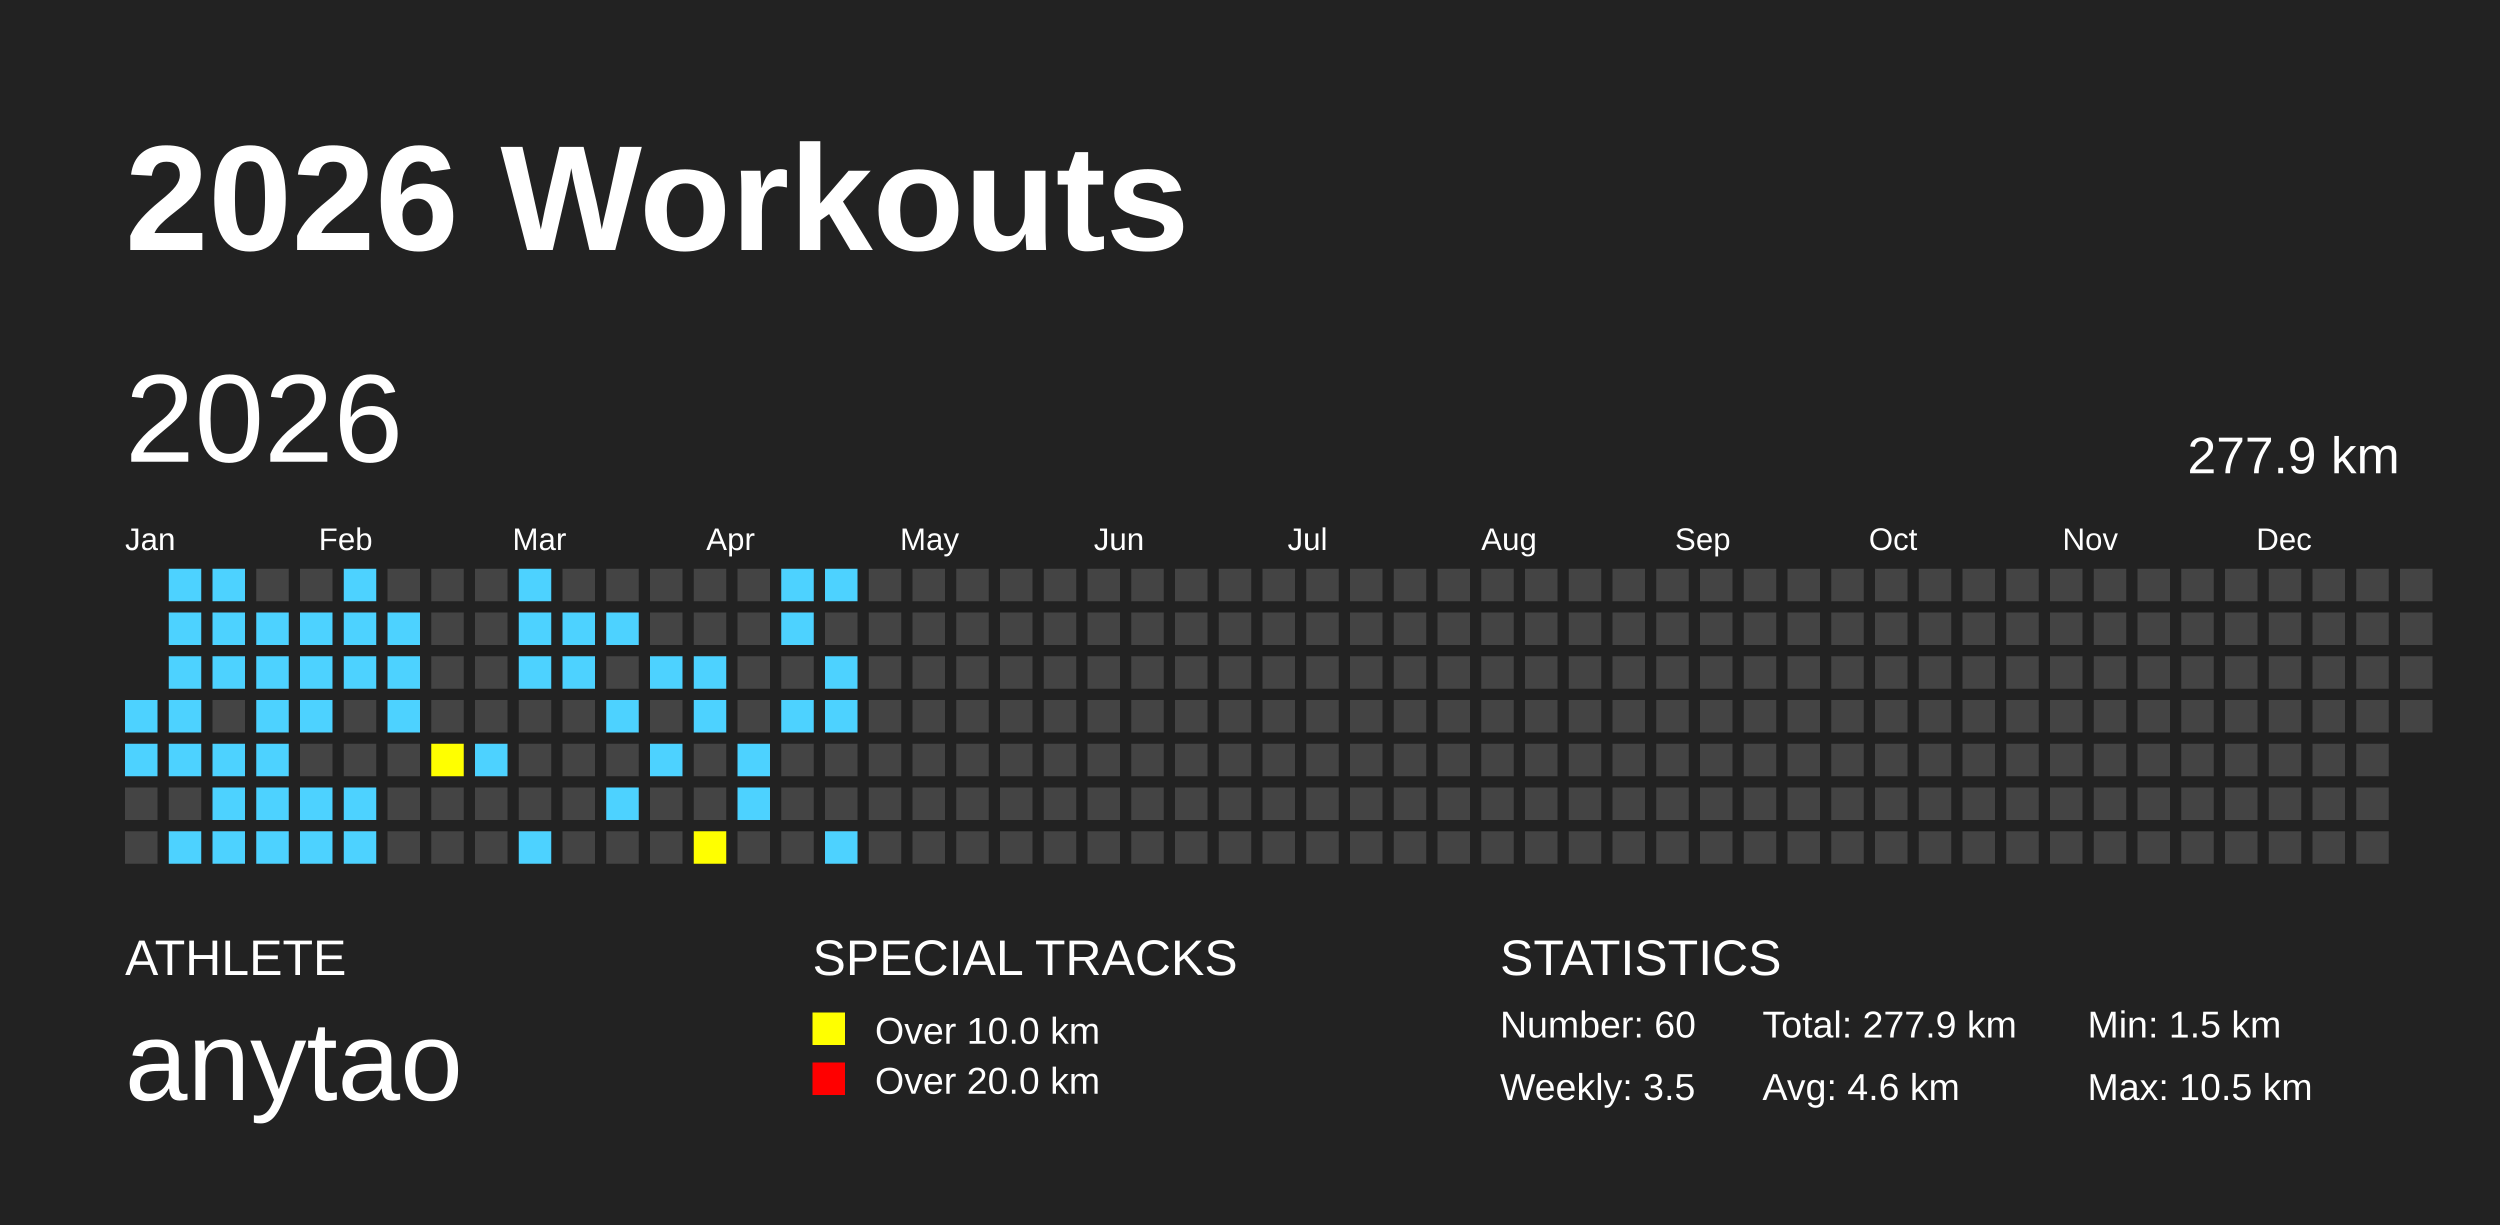
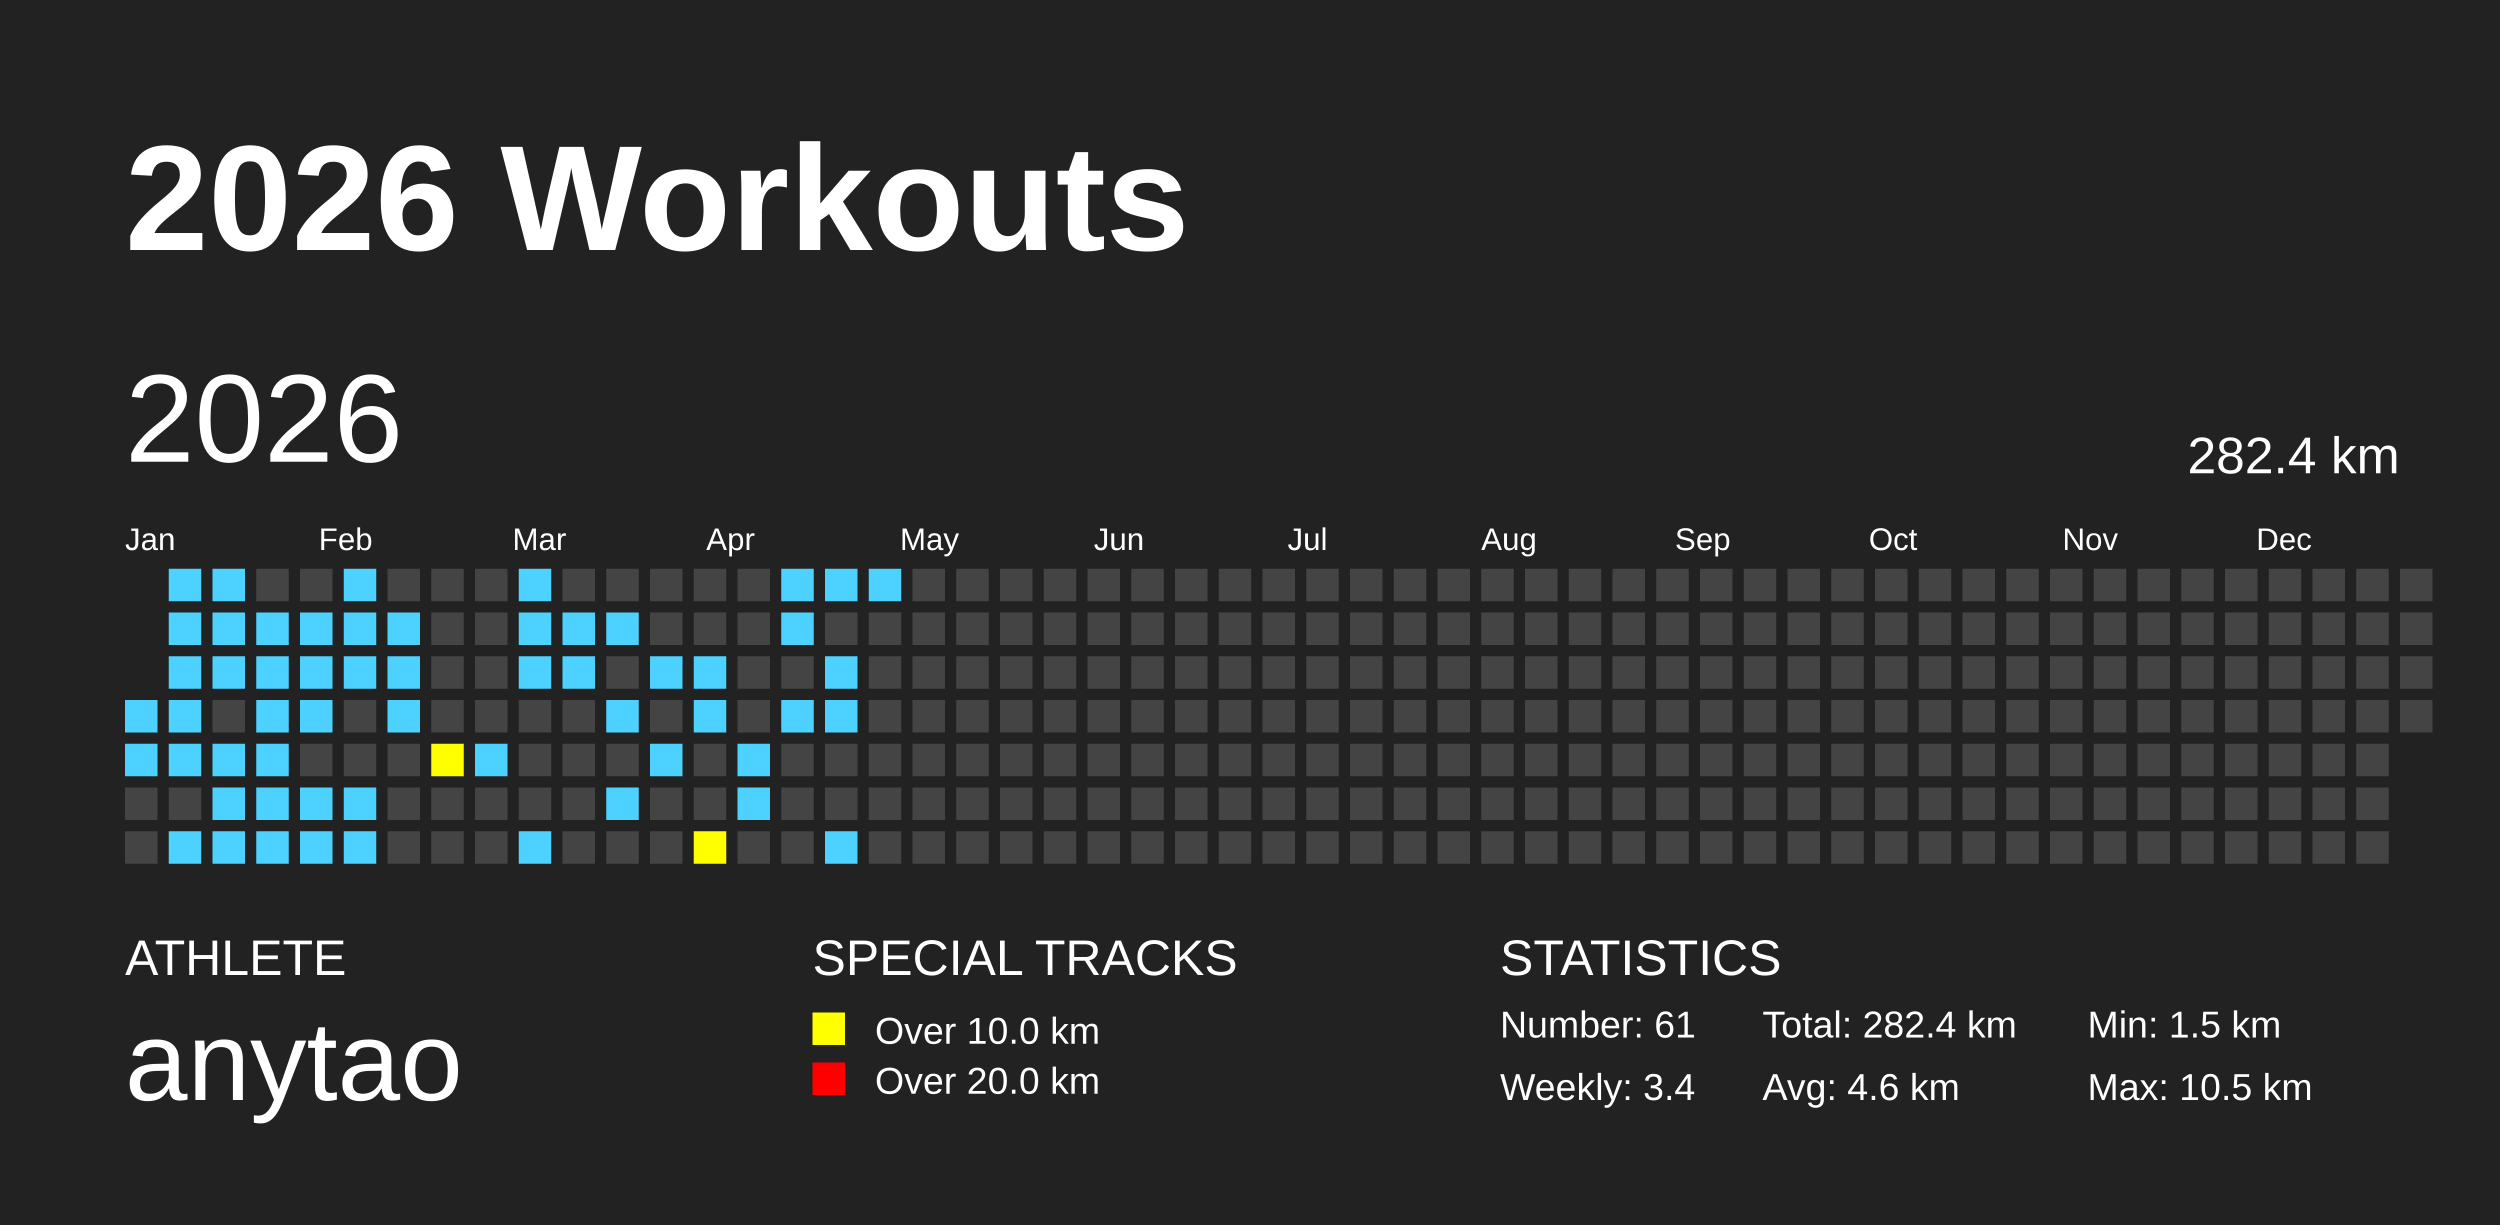
<svg xmlns="http://www.w3.org/2000/svg" baseProfile="full" height="98mm" version="1.1" viewBox="0,0,200,98" width="200mm">
  <defs />
  <rect fill="#222222" height="98" width="200" x="0" y="0" />
  <text fill="#FFFFFF" style="font-size:12px; font-family:Arial; font-weight:bold;" x="10" y="20">2026 Workouts</text>
  <text fill="#FFFFFF" style="font-size:4px; font-family:Arial" x="10" y="78">ATHLETE</text>
  <text fill="#FFFFFF" style="font-size:9px; font-family:Arial" x="10" y="88">anytao</text>
  <text fill="#FFFFFF" style="font-size:4px; font-family:Arial" x="65" y="78">SPECIAL TRACKS</text>
  <rect fill="yellow" height="2.6" width="2.6" x="65" y="81" />
  <text fill="#FFFFFF" style="font-size:3px; font-family:Arial" x="70" y="83.5">Over 10.0 km</text>
  <rect fill="red" height="2.6" width="2.6" x="65" y="85" />
  <text fill="#FFFFFF" style="font-size:3px; font-family:Arial" x="70" y="87.5">Over 20.0 km</text>
  <text fill="#FFFFFF" style="font-size:4px; font-family:Arial" x="120" y="78">STATISTICS</text>
-   <text fill="#FFFFFF" style="font-size:3px; font-family:Arial" x="120" y="83">Number: 60</text>
-   <text fill="#FFFFFF" style="font-size:3px; font-family:Arial" x="120" y="88">Weekly: 3.5</text>
-   <text fill="#FFFFFF" style="font-size:3px; font-family:Arial" x="141" y="83">Total: 277.9 km</text>
+   <text fill="#FFFFFF" style="font-size:3px; font-family:Arial" x="120" y="83">Number: 61</text>
+   <text fill="#FFFFFF" style="font-size:3px; font-family:Arial" x="120" y="88">Weekly: 3.4</text>
+   <text fill="#FFFFFF" style="font-size:3px; font-family:Arial" x="141" y="83">Total: 282.4 km</text>
  <text fill="#FFFFFF" style="font-size:3px; font-family:Arial" x="141" y="88">Avg: 4.6 km</text>
  <text fill="#FFFFFF" style="font-size:3px; font-family:Arial" x="167" y="83">Min: 1.5 km</text>
  <text fill="#FFFFFF" style="font-size:3px; font-family:Arial" x="167" y="88">Max: 10.5 km</text>
  <text dominant-baseline="hanging" fill="#FFFFFF" style="font-size:10.0px; font-family:Arial;" x="10" y="30">2026</text>
-   <text dominant-baseline="hanging" fill="#FFFFFF" style="font-size:4.125px; font-family:Arial;" x="175" y="35">277.9 km</text>
+   <text dominant-baseline="hanging" fill="#FFFFFF" style="font-size:4.125px; font-family:Arial;" x="175" y="35">282.4 km</text>
  <text fill="#FFFFFF" style="font-size:2.5px; font-family:Arial" x="10.0" y="44">Jan</text>
  <text fill="#FFFFFF" style="font-size:2.5px; font-family:Arial" x="25.5" y="44">Feb</text>
  <text fill="#FFFFFF" style="font-size:2.5px; font-family:Arial" x="41.0" y="44">Mar</text>
  <text fill="#FFFFFF" style="font-size:2.5px; font-family:Arial" x="56.5" y="44">Apr</text>
  <text fill="#FFFFFF" style="font-size:2.5px; font-family:Arial" x="72.0" y="44">May</text>
  <text fill="#FFFFFF" style="font-size:2.5px; font-family:Arial" x="87.5" y="44">Jun</text>
  <text fill="#FFFFFF" style="font-size:2.5px; font-family:Arial" x="103.0" y="44">Jul</text>
  <text fill="#FFFFFF" style="font-size:2.5px; font-family:Arial" x="118.5" y="44">Aug</text>
  <text fill="#FFFFFF" style="font-size:2.5px; font-family:Arial" x="134.0" y="44">Sep</text>
  <text fill="#FFFFFF" style="font-size:2.5px; font-family:Arial" x="149.5" y="44">Oct</text>
  <text fill="#FFFFFF" style="font-size:2.5px; font-family:Arial" x="165.0" y="44">Nov</text>
  <text fill="#FFFFFF" style="font-size:2.5px; font-family:Arial" x="180.5" y="44">Dec</text>
  <rect fill="#4DD2FF" height="2.6" width="2.6" x="10.0" y="56.0" />
  <rect fill="#4DD2FF" height="2.6" width="2.6" x="10.0" y="59.5" />
  <rect fill="#444444" height="2.6" width="2.6" x="10.0" y="63.0" />
  <rect fill="#444444" height="2.6" width="2.6" x="10.0" y="66.5" />
  <rect fill="#4DD2FF" height="2.6" width="2.6" x="13.5" y="45.5" />
  <rect fill="#4DD2FF" height="2.6" width="2.6" x="13.5" y="49.0" />
  <rect fill="#4DD2FF" height="2.6" width="2.6" x="13.5" y="52.5" />
  <rect fill="#4DD2FF" height="2.6" width="2.6" x="13.5" y="56.0" />
  <rect fill="#4DD2FF" height="2.6" width="2.6" x="13.5" y="59.5" />
  <rect fill="#444444" height="2.6" width="2.6" x="13.5" y="63.0" />
  <rect fill="#4DD2FF" height="2.6" width="2.6" x="13.5" y="66.5" />
  <rect fill="#4DD2FF" height="2.6" width="2.6" x="17.0" y="45.5" />
  <rect fill="#4DD2FF" height="2.6" width="2.6" x="17.0" y="49.0" />
  <rect fill="#4DD2FF" height="2.6" width="2.6" x="17.0" y="52.5" />
  <rect fill="#444444" height="2.6" width="2.6" x="17.0" y="56.0" />
  <rect fill="#4DD2FF" height="2.6" width="2.6" x="17.0" y="59.5" />
  <rect fill="#4DD2FF" height="2.6" width="2.6" x="17.0" y="63.0" />
  <rect fill="#4DD2FF" height="2.6" width="2.6" x="17.0" y="66.5" />
  <rect fill="#444444" height="2.6" width="2.6" x="20.5" y="45.5" />
  <rect fill="#4DD2FF" height="2.6" width="2.6" x="20.5" y="49.0" />
  <rect fill="#4DD2FF" height="2.6" width="2.6" x="20.5" y="52.5" />
  <rect fill="#4DD2FF" height="2.6" width="2.6" x="20.5" y="56.0" />
  <rect fill="#4DD2FF" height="2.6" width="2.6" x="20.5" y="59.5" />
  <rect fill="#4DD2FF" height="2.6" width="2.6" x="20.5" y="63.0" />
  <rect fill="#4DD2FF" height="2.6" width="2.6" x="20.5" y="66.5" />
  <rect fill="#444444" height="2.6" width="2.6" x="24.0" y="45.5" />
  <rect fill="#4DD2FF" height="2.6" width="2.6" x="24.0" y="49.0" />
  <rect fill="#4DD2FF" height="2.6" width="2.6" x="24.0" y="52.5" />
  <rect fill="#4DD2FF" height="2.6" width="2.6" x="24.0" y="56.0" />
  <rect fill="#444444" height="2.6" width="2.6" x="24.0" y="59.5" />
  <rect fill="#4DD2FF" height="2.6" width="2.6" x="24.0" y="63.0" />
  <rect fill="#4DD2FF" height="2.6" width="2.6" x="24.0" y="66.5" />
  <rect fill="#4DD2FF" height="2.6" width="2.6" x="27.5" y="45.5" />
  <rect fill="#4DD2FF" height="2.6" width="2.6" x="27.5" y="49.0" />
  <rect fill="#4DD2FF" height="2.6" width="2.6" x="27.5" y="52.5" />
  <rect fill="#444444" height="2.6" width="2.6" x="27.5" y="56.0" />
  <rect fill="#444444" height="2.6" width="2.6" x="27.5" y="59.5" />
  <rect fill="#4DD2FF" height="2.6" width="2.6" x="27.5" y="63.0" />
  <rect fill="#4DD2FF" height="2.6" width="2.6" x="27.5" y="66.5" />
  <rect fill="#444444" height="2.6" width="2.6" x="31.0" y="45.5" />
  <rect fill="#4DD2FF" height="2.6" width="2.6" x="31.0" y="49.0" />
  <rect fill="#4DD2FF" height="2.6" width="2.6" x="31.0" y="52.5" />
  <rect fill="#4DD2FF" height="2.6" width="2.6" x="31.0" y="56.0" />
  <rect fill="#444444" height="2.6" width="2.6" x="31.0" y="59.5" />
  <rect fill="#444444" height="2.6" width="2.6" x="31.0" y="63.0" />
  <rect fill="#444444" height="2.6" width="2.6" x="31.0" y="66.5" />
  <rect fill="#444444" height="2.6" width="2.6" x="34.5" y="45.5" />
  <rect fill="#444444" height="2.6" width="2.6" x="34.5" y="49.0" />
  <rect fill="#444444" height="2.6" width="2.6" x="34.5" y="52.5" />
  <rect fill="#444444" height="2.6" width="2.6" x="34.5" y="56.0" />
  <rect fill="yellow" height="2.6" width="2.6" x="34.5" y="59.5" />
  <rect fill="#444444" height="2.6" width="2.6" x="34.5" y="63.0" />
  <rect fill="#444444" height="2.6" width="2.6" x="34.5" y="66.5" />
  <rect fill="#444444" height="2.6" width="2.6" x="38.0" y="45.5" />
  <rect fill="#444444" height="2.6" width="2.6" x="38.0" y="49.0" />
  <rect fill="#444444" height="2.6" width="2.6" x="38.0" y="52.5" />
  <rect fill="#444444" height="2.6" width="2.6" x="38.0" y="56.0" />
  <rect fill="#4DD2FF" height="2.6" width="2.6" x="38.0" y="59.5" />
  <rect fill="#444444" height="2.6" width="2.6" x="38.0" y="63.0" />
  <rect fill="#444444" height="2.6" width="2.6" x="38.0" y="66.5" />
  <rect fill="#4DD2FF" height="2.6" width="2.6" x="41.5" y="45.5" />
  <rect fill="#4DD2FF" height="2.6" width="2.6" x="41.5" y="49.0" />
  <rect fill="#4DD2FF" height="2.6" width="2.6" x="41.5" y="52.5" />
  <rect fill="#444444" height="2.6" width="2.6" x="41.5" y="56.0" />
  <rect fill="#444444" height="2.6" width="2.6" x="41.5" y="59.5" />
  <rect fill="#444444" height="2.6" width="2.6" x="41.5" y="63.0" />
  <rect fill="#4DD2FF" height="2.6" width="2.6" x="41.5" y="66.5" />
  <rect fill="#444444" height="2.6" width="2.6" x="45.0" y="45.5" />
  <rect fill="#4DD2FF" height="2.6" width="2.6" x="45.0" y="49.0" />
  <rect fill="#4DD2FF" height="2.6" width="2.6" x="45.0" y="52.5" />
  <rect fill="#444444" height="2.6" width="2.6" x="45.0" y="56.0" />
  <rect fill="#444444" height="2.6" width="2.6" x="45.0" y="59.5" />
  <rect fill="#444444" height="2.6" width="2.6" x="45.0" y="63.0" />
  <rect fill="#444444" height="2.6" width="2.6" x="45.0" y="66.5" />
  <rect fill="#444444" height="2.6" width="2.6" x="48.5" y="45.5" />
  <rect fill="#4DD2FF" height="2.6" width="2.6" x="48.5" y="49.0" />
  <rect fill="#444444" height="2.6" width="2.6" x="48.5" y="52.5" />
  <rect fill="#4DD2FF" height="2.6" width="2.6" x="48.5" y="56.0" />
  <rect fill="#444444" height="2.6" width="2.6" x="48.5" y="59.5" />
  <rect fill="#4DD2FF" height="2.6" width="2.6" x="48.5" y="63.0" />
  <rect fill="#444444" height="2.6" width="2.6" x="48.5" y="66.5" />
  <rect fill="#444444" height="2.6" width="2.6" x="52.0" y="45.5" />
  <rect fill="#444444" height="2.6" width="2.6" x="52.0" y="49.0" />
  <rect fill="#4DD2FF" height="2.6" width="2.6" x="52.0" y="52.5" />
  <rect fill="#444444" height="2.6" width="2.6" x="52.0" y="56.0" />
  <rect fill="#4DD2FF" height="2.6" width="2.6" x="52.0" y="59.5" />
  <rect fill="#444444" height="2.6" width="2.6" x="52.0" y="63.0" />
  <rect fill="#444444" height="2.6" width="2.6" x="52.0" y="66.5" />
  <rect fill="#444444" height="2.6" width="2.6" x="55.5" y="45.5" />
  <rect fill="#444444" height="2.6" width="2.6" x="55.5" y="49.0" />
  <rect fill="#4DD2FF" height="2.6" width="2.6" x="55.5" y="52.5" />
  <rect fill="#4DD2FF" height="2.6" width="2.6" x="55.5" y="56.0" />
  <rect fill="#444444" height="2.6" width="2.6" x="55.5" y="59.5" />
  <rect fill="#444444" height="2.6" width="2.6" x="55.5" y="63.0" />
  <rect fill="yellow" height="2.6" width="2.6" x="55.5" y="66.5" />
  <rect fill="#444444" height="2.6" width="2.6" x="59.0" y="45.5" />
  <rect fill="#444444" height="2.6" width="2.6" x="59.0" y="49.0" />
  <rect fill="#444444" height="2.6" width="2.6" x="59.0" y="52.5" />
  <rect fill="#444444" height="2.6" width="2.6" x="59.0" y="56.0" />
  <rect fill="#4DD2FF" height="2.6" width="2.6" x="59.0" y="59.5" />
  <rect fill="#4DD2FF" height="2.6" width="2.6" x="59.0" y="63.0" />
  <rect fill="#444444" height="2.6" width="2.6" x="59.0" y="66.5" />
  <rect fill="#4DD2FF" height="2.6" width="2.6" x="62.5" y="45.5" />
  <rect fill="#4DD2FF" height="2.6" width="2.6" x="62.5" y="49.0" />
  <rect fill="#444444" height="2.6" width="2.6" x="62.5" y="52.5" />
  <rect fill="#4DD2FF" height="2.6" width="2.6" x="62.5" y="56.0" />
  <rect fill="#444444" height="2.6" width="2.6" x="62.5" y="59.5" />
  <rect fill="#444444" height="2.6" width="2.6" x="62.5" y="63.0" />
  <rect fill="#444444" height="2.6" width="2.6" x="62.5" y="66.5" />
  <rect fill="#4DD2FF" height="2.6" width="2.6" x="66.0" y="45.5" />
  <rect fill="#444444" height="2.6" width="2.6" x="66.0" y="49.0" />
  <rect fill="#4DD2FF" height="2.6" width="2.6" x="66.0" y="52.5" />
  <rect fill="#4DD2FF" height="2.6" width="2.6" x="66.0" y="56.0" />
  <rect fill="#444444" height="2.6" width="2.6" x="66.0" y="59.5" />
  <rect fill="#444444" height="2.6" width="2.6" x="66.0" y="63.0" />
  <rect fill="#4DD2FF" height="2.6" width="2.6" x="66.0" y="66.5" />
-   <rect fill="#444444" height="2.6" width="2.6" x="69.5" y="45.5" />
+   <rect fill="#4DD2FF" height="2.6" width="2.6" x="69.5" y="45.5" />
  <rect fill="#444444" height="2.6" width="2.6" x="69.5" y="49.0" />
  <rect fill="#444444" height="2.6" width="2.6" x="69.5" y="52.5" />
  <rect fill="#444444" height="2.6" width="2.6" x="69.5" y="56.0" />
  <rect fill="#444444" height="2.6" width="2.6" x="69.5" y="59.5" />
  <rect fill="#444444" height="2.6" width="2.6" x="69.5" y="63.0" />
  <rect fill="#444444" height="2.6" width="2.6" x="69.5" y="66.5" />
  <rect fill="#444444" height="2.6" width="2.6" x="73.0" y="45.5" />
  <rect fill="#444444" height="2.6" width="2.6" x="73.0" y="49.0" />
  <rect fill="#444444" height="2.6" width="2.6" x="73.0" y="52.5" />
  <rect fill="#444444" height="2.6" width="2.6" x="73.0" y="56.0" />
  <rect fill="#444444" height="2.6" width="2.6" x="73.0" y="59.5" />
  <rect fill="#444444" height="2.6" width="2.6" x="73.0" y="63.0" />
  <rect fill="#444444" height="2.6" width="2.6" x="73.0" y="66.5" />
  <rect fill="#444444" height="2.6" width="2.6" x="76.5" y="45.5" />
  <rect fill="#444444" height="2.6" width="2.6" x="76.5" y="49.0" />
  <rect fill="#444444" height="2.6" width="2.6" x="76.5" y="52.5" />
  <rect fill="#444444" height="2.6" width="2.6" x="76.5" y="56.0" />
  <rect fill="#444444" height="2.6" width="2.6" x="76.5" y="59.5" />
  <rect fill="#444444" height="2.6" width="2.6" x="76.5" y="63.0" />
  <rect fill="#444444" height="2.6" width="2.6" x="76.5" y="66.5" />
  <rect fill="#444444" height="2.6" width="2.6" x="80.0" y="45.5" />
  <rect fill="#444444" height="2.6" width="2.6" x="80.0" y="49.0" />
  <rect fill="#444444" height="2.6" width="2.6" x="80.0" y="52.5" />
  <rect fill="#444444" height="2.6" width="2.6" x="80.0" y="56.0" />
  <rect fill="#444444" height="2.6" width="2.6" x="80.0" y="59.5" />
  <rect fill="#444444" height="2.6" width="2.6" x="80.0" y="63.0" />
  <rect fill="#444444" height="2.6" width="2.6" x="80.0" y="66.5" />
  <rect fill="#444444" height="2.6" width="2.6" x="83.5" y="45.5" />
  <rect fill="#444444" height="2.6" width="2.6" x="83.5" y="49.0" />
  <rect fill="#444444" height="2.6" width="2.6" x="83.5" y="52.5" />
  <rect fill="#444444" height="2.6" width="2.6" x="83.5" y="56.0" />
  <rect fill="#444444" height="2.6" width="2.6" x="83.5" y="59.5" />
  <rect fill="#444444" height="2.6" width="2.6" x="83.5" y="63.0" />
  <rect fill="#444444" height="2.6" width="2.6" x="83.5" y="66.5" />
  <rect fill="#444444" height="2.6" width="2.6" x="87.0" y="45.5" />
  <rect fill="#444444" height="2.6" width="2.6" x="87.0" y="49.0" />
  <rect fill="#444444" height="2.6" width="2.6" x="87.0" y="52.5" />
  <rect fill="#444444" height="2.6" width="2.6" x="87.0" y="56.0" />
  <rect fill="#444444" height="2.6" width="2.6" x="87.0" y="59.5" />
  <rect fill="#444444" height="2.6" width="2.6" x="87.0" y="63.0" />
  <rect fill="#444444" height="2.6" width="2.6" x="87.0" y="66.5" />
  <rect fill="#444444" height="2.6" width="2.6" x="90.5" y="45.5" />
  <rect fill="#444444" height="2.6" width="2.6" x="90.5" y="49.0" />
  <rect fill="#444444" height="2.6" width="2.6" x="90.5" y="52.5" />
  <rect fill="#444444" height="2.6" width="2.6" x="90.5" y="56.0" />
  <rect fill="#444444" height="2.6" width="2.6" x="90.5" y="59.5" />
  <rect fill="#444444" height="2.6" width="2.6" x="90.5" y="63.0" />
  <rect fill="#444444" height="2.6" width="2.6" x="90.5" y="66.5" />
  <rect fill="#444444" height="2.6" width="2.6" x="94.0" y="45.5" />
  <rect fill="#444444" height="2.6" width="2.6" x="94.0" y="49.0" />
  <rect fill="#444444" height="2.6" width="2.6" x="94.0" y="52.5" />
  <rect fill="#444444" height="2.6" width="2.6" x="94.0" y="56.0" />
  <rect fill="#444444" height="2.6" width="2.6" x="94.0" y="59.5" />
  <rect fill="#444444" height="2.6" width="2.6" x="94.0" y="63.0" />
  <rect fill="#444444" height="2.6" width="2.6" x="94.0" y="66.5" />
  <rect fill="#444444" height="2.6" width="2.6" x="97.5" y="45.5" />
  <rect fill="#444444" height="2.6" width="2.6" x="97.5" y="49.0" />
  <rect fill="#444444" height="2.6" width="2.6" x="97.5" y="52.5" />
  <rect fill="#444444" height="2.6" width="2.6" x="97.5" y="56.0" />
  <rect fill="#444444" height="2.6" width="2.6" x="97.5" y="59.5" />
  <rect fill="#444444" height="2.6" width="2.6" x="97.5" y="63.0" />
  <rect fill="#444444" height="2.6" width="2.6" x="97.5" y="66.5" />
  <rect fill="#444444" height="2.6" width="2.6" x="101.0" y="45.5" />
  <rect fill="#444444" height="2.6" width="2.6" x="101.0" y="49.0" />
  <rect fill="#444444" height="2.6" width="2.6" x="101.0" y="52.5" />
  <rect fill="#444444" height="2.6" width="2.6" x="101.0" y="56.0" />
  <rect fill="#444444" height="2.6" width="2.6" x="101.0" y="59.5" />
  <rect fill="#444444" height="2.6" width="2.6" x="101.0" y="63.0" />
  <rect fill="#444444" height="2.6" width="2.6" x="101.0" y="66.5" />
  <rect fill="#444444" height="2.6" width="2.6" x="104.5" y="45.5" />
  <rect fill="#444444" height="2.6" width="2.6" x="104.5" y="49.0" />
  <rect fill="#444444" height="2.6" width="2.6" x="104.5" y="52.5" />
  <rect fill="#444444" height="2.6" width="2.6" x="104.5" y="56.0" />
  <rect fill="#444444" height="2.6" width="2.6" x="104.5" y="59.5" />
  <rect fill="#444444" height="2.6" width="2.6" x="104.5" y="63.0" />
  <rect fill="#444444" height="2.6" width="2.6" x="104.5" y="66.5" />
  <rect fill="#444444" height="2.6" width="2.6" x="108.0" y="45.5" />
  <rect fill="#444444" height="2.6" width="2.6" x="108.0" y="49.0" />
  <rect fill="#444444" height="2.6" width="2.6" x="108.0" y="52.5" />
  <rect fill="#444444" height="2.6" width="2.6" x="108.0" y="56.0" />
  <rect fill="#444444" height="2.6" width="2.6" x="108.0" y="59.5" />
  <rect fill="#444444" height="2.6" width="2.6" x="108.0" y="63.0" />
  <rect fill="#444444" height="2.6" width="2.6" x="108.0" y="66.5" />
  <rect fill="#444444" height="2.6" width="2.6" x="111.5" y="45.5" />
  <rect fill="#444444" height="2.6" width="2.6" x="111.5" y="49.0" />
  <rect fill="#444444" height="2.6" width="2.6" x="111.5" y="52.5" />
  <rect fill="#444444" height="2.6" width="2.6" x="111.5" y="56.0" />
  <rect fill="#444444" height="2.6" width="2.6" x="111.5" y="59.5" />
  <rect fill="#444444" height="2.6" width="2.6" x="111.5" y="63.0" />
  <rect fill="#444444" height="2.6" width="2.6" x="111.5" y="66.5" />
  <rect fill="#444444" height="2.6" width="2.6" x="115.0" y="45.5" />
  <rect fill="#444444" height="2.6" width="2.6" x="115.0" y="49.0" />
  <rect fill="#444444" height="2.6" width="2.6" x="115.0" y="52.5" />
  <rect fill="#444444" height="2.6" width="2.6" x="115.0" y="56.0" />
  <rect fill="#444444" height="2.6" width="2.6" x="115.0" y="59.5" />
  <rect fill="#444444" height="2.6" width="2.6" x="115.0" y="63.0" />
  <rect fill="#444444" height="2.6" width="2.6" x="115.0" y="66.5" />
  <rect fill="#444444" height="2.6" width="2.6" x="118.5" y="45.5" />
  <rect fill="#444444" height="2.6" width="2.6" x="118.5" y="49.0" />
  <rect fill="#444444" height="2.6" width="2.6" x="118.5" y="52.5" />
  <rect fill="#444444" height="2.6" width="2.6" x="118.5" y="56.0" />
  <rect fill="#444444" height="2.6" width="2.6" x="118.5" y="59.5" />
  <rect fill="#444444" height="2.6" width="2.6" x="118.5" y="63.0" />
  <rect fill="#444444" height="2.6" width="2.6" x="118.5" y="66.5" />
  <rect fill="#444444" height="2.6" width="2.6" x="122.0" y="45.5" />
  <rect fill="#444444" height="2.6" width="2.6" x="122.0" y="49.0" />
  <rect fill="#444444" height="2.6" width="2.6" x="122.0" y="52.5" />
  <rect fill="#444444" height="2.6" width="2.6" x="122.0" y="56.0" />
  <rect fill="#444444" height="2.6" width="2.6" x="122.0" y="59.5" />
  <rect fill="#444444" height="2.6" width="2.6" x="122.0" y="63.0" />
  <rect fill="#444444" height="2.6" width="2.6" x="122.0" y="66.5" />
  <rect fill="#444444" height="2.6" width="2.6" x="125.5" y="45.5" />
  <rect fill="#444444" height="2.6" width="2.6" x="125.5" y="49.0" />
  <rect fill="#444444" height="2.6" width="2.6" x="125.5" y="52.5" />
  <rect fill="#444444" height="2.6" width="2.6" x="125.5" y="56.0" />
  <rect fill="#444444" height="2.6" width="2.6" x="125.5" y="59.5" />
  <rect fill="#444444" height="2.6" width="2.6" x="125.5" y="63.0" />
  <rect fill="#444444" height="2.6" width="2.6" x="125.5" y="66.5" />
  <rect fill="#444444" height="2.6" width="2.6" x="129.0" y="45.5" />
  <rect fill="#444444" height="2.6" width="2.6" x="129.0" y="49.0" />
  <rect fill="#444444" height="2.6" width="2.6" x="129.0" y="52.5" />
  <rect fill="#444444" height="2.6" width="2.6" x="129.0" y="56.0" />
  <rect fill="#444444" height="2.6" width="2.6" x="129.0" y="59.5" />
  <rect fill="#444444" height="2.6" width="2.6" x="129.0" y="63.0" />
  <rect fill="#444444" height="2.6" width="2.6" x="129.0" y="66.5" />
  <rect fill="#444444" height="2.6" width="2.6" x="132.5" y="45.5" />
  <rect fill="#444444" height="2.6" width="2.6" x="132.5" y="49.0" />
  <rect fill="#444444" height="2.6" width="2.6" x="132.5" y="52.5" />
  <rect fill="#444444" height="2.6" width="2.6" x="132.5" y="56.0" />
  <rect fill="#444444" height="2.6" width="2.6" x="132.5" y="59.5" />
  <rect fill="#444444" height="2.6" width="2.6" x="132.5" y="63.0" />
  <rect fill="#444444" height="2.6" width="2.6" x="132.5" y="66.5" />
  <rect fill="#444444" height="2.6" width="2.6" x="136.0" y="45.5" />
  <rect fill="#444444" height="2.6" width="2.6" x="136.0" y="49.0" />
  <rect fill="#444444" height="2.6" width="2.6" x="136.0" y="52.5" />
  <rect fill="#444444" height="2.6" width="2.6" x="136.0" y="56.0" />
  <rect fill="#444444" height="2.6" width="2.6" x="136.0" y="59.5" />
  <rect fill="#444444" height="2.6" width="2.6" x="136.0" y="63.0" />
  <rect fill="#444444" height="2.6" width="2.6" x="136.0" y="66.5" />
  <rect fill="#444444" height="2.6" width="2.6" x="139.5" y="45.5" />
  <rect fill="#444444" height="2.6" width="2.6" x="139.5" y="49.0" />
  <rect fill="#444444" height="2.6" width="2.6" x="139.5" y="52.5" />
  <rect fill="#444444" height="2.6" width="2.6" x="139.5" y="56.0" />
  <rect fill="#444444" height="2.6" width="2.6" x="139.5" y="59.5" />
  <rect fill="#444444" height="2.6" width="2.6" x="139.5" y="63.0" />
  <rect fill="#444444" height="2.6" width="2.6" x="139.5" y="66.5" />
  <rect fill="#444444" height="2.6" width="2.6" x="143.0" y="45.5" />
  <rect fill="#444444" height="2.6" width="2.6" x="143.0" y="49.0" />
  <rect fill="#444444" height="2.6" width="2.6" x="143.0" y="52.5" />
  <rect fill="#444444" height="2.6" width="2.6" x="143.0" y="56.0" />
  <rect fill="#444444" height="2.6" width="2.6" x="143.0" y="59.5" />
  <rect fill="#444444" height="2.6" width="2.6" x="143.0" y="63.0" />
  <rect fill="#444444" height="2.6" width="2.6" x="143.0" y="66.5" />
  <rect fill="#444444" height="2.6" width="2.6" x="146.5" y="45.5" />
  <rect fill="#444444" height="2.6" width="2.6" x="146.5" y="49.0" />
  <rect fill="#444444" height="2.6" width="2.6" x="146.5" y="52.5" />
  <rect fill="#444444" height="2.6" width="2.6" x="146.5" y="56.0" />
  <rect fill="#444444" height="2.6" width="2.6" x="146.5" y="59.5" />
  <rect fill="#444444" height="2.6" width="2.6" x="146.5" y="63.0" />
  <rect fill="#444444" height="2.6" width="2.6" x="146.5" y="66.5" />
  <rect fill="#444444" height="2.6" width="2.6" x="150.0" y="45.5" />
  <rect fill="#444444" height="2.6" width="2.6" x="150.0" y="49.0" />
  <rect fill="#444444" height="2.6" width="2.6" x="150.0" y="52.5" />
  <rect fill="#444444" height="2.6" width="2.6" x="150.0" y="56.0" />
  <rect fill="#444444" height="2.6" width="2.6" x="150.0" y="59.5" />
  <rect fill="#444444" height="2.6" width="2.6" x="150.0" y="63.0" />
  <rect fill="#444444" height="2.6" width="2.6" x="150.0" y="66.5" />
  <rect fill="#444444" height="2.6" width="2.6" x="153.5" y="45.5" />
  <rect fill="#444444" height="2.6" width="2.6" x="153.5" y="49.0" />
  <rect fill="#444444" height="2.6" width="2.6" x="153.5" y="52.5" />
  <rect fill="#444444" height="2.6" width="2.6" x="153.5" y="56.0" />
  <rect fill="#444444" height="2.6" width="2.6" x="153.5" y="59.5" />
  <rect fill="#444444" height="2.6" width="2.6" x="153.5" y="63.0" />
  <rect fill="#444444" height="2.6" width="2.6" x="153.5" y="66.5" />
  <rect fill="#444444" height="2.6" width="2.6" x="157.0" y="45.5" />
  <rect fill="#444444" height="2.6" width="2.6" x="157.0" y="49.0" />
  <rect fill="#444444" height="2.6" width="2.6" x="157.0" y="52.5" />
  <rect fill="#444444" height="2.6" width="2.6" x="157.0" y="56.0" />
  <rect fill="#444444" height="2.6" width="2.6" x="157.0" y="59.5" />
  <rect fill="#444444" height="2.6" width="2.6" x="157.0" y="63.0" />
  <rect fill="#444444" height="2.6" width="2.6" x="157.0" y="66.5" />
  <rect fill="#444444" height="2.6" width="2.6" x="160.5" y="45.5" />
  <rect fill="#444444" height="2.6" width="2.6" x="160.5" y="49.0" />
  <rect fill="#444444" height="2.6" width="2.6" x="160.5" y="52.5" />
  <rect fill="#444444" height="2.6" width="2.6" x="160.5" y="56.0" />
  <rect fill="#444444" height="2.6" width="2.6" x="160.5" y="59.5" />
  <rect fill="#444444" height="2.6" width="2.6" x="160.5" y="63.0" />
  <rect fill="#444444" height="2.6" width="2.6" x="160.5" y="66.5" />
  <rect fill="#444444" height="2.6" width="2.6" x="164.0" y="45.5" />
  <rect fill="#444444" height="2.6" width="2.6" x="164.0" y="49.0" />
  <rect fill="#444444" height="2.6" width="2.6" x="164.0" y="52.5" />
  <rect fill="#444444" height="2.6" width="2.6" x="164.0" y="56.0" />
  <rect fill="#444444" height="2.6" width="2.6" x="164.0" y="59.5" />
  <rect fill="#444444" height="2.6" width="2.6" x="164.0" y="63.0" />
  <rect fill="#444444" height="2.6" width="2.6" x="164.0" y="66.5" />
  <rect fill="#444444" height="2.6" width="2.6" x="167.5" y="45.5" />
  <rect fill="#444444" height="2.6" width="2.6" x="167.5" y="49.0" />
  <rect fill="#444444" height="2.6" width="2.6" x="167.5" y="52.5" />
  <rect fill="#444444" height="2.6" width="2.6" x="167.5" y="56.0" />
  <rect fill="#444444" height="2.6" width="2.6" x="167.5" y="59.5" />
  <rect fill="#444444" height="2.6" width="2.6" x="167.5" y="63.0" />
  <rect fill="#444444" height="2.6" width="2.6" x="167.5" y="66.5" />
  <rect fill="#444444" height="2.6" width="2.6" x="171.0" y="45.5" />
  <rect fill="#444444" height="2.6" width="2.6" x="171.0" y="49.0" />
  <rect fill="#444444" height="2.6" width="2.6" x="171.0" y="52.5" />
  <rect fill="#444444" height="2.6" width="2.6" x="171.0" y="56.0" />
  <rect fill="#444444" height="2.6" width="2.6" x="171.0" y="59.5" />
  <rect fill="#444444" height="2.6" width="2.6" x="171.0" y="63.0" />
  <rect fill="#444444" height="2.6" width="2.6" x="171.0" y="66.5" />
  <rect fill="#444444" height="2.6" width="2.6" x="174.5" y="45.5" />
  <rect fill="#444444" height="2.6" width="2.6" x="174.5" y="49.0" />
  <rect fill="#444444" height="2.6" width="2.6" x="174.5" y="52.5" />
  <rect fill="#444444" height="2.6" width="2.6" x="174.5" y="56.0" />
  <rect fill="#444444" height="2.6" width="2.6" x="174.5" y="59.5" />
  <rect fill="#444444" height="2.6" width="2.6" x="174.5" y="63.0" />
  <rect fill="#444444" height="2.6" width="2.6" x="174.5" y="66.5" />
  <rect fill="#444444" height="2.6" width="2.6" x="178.0" y="45.5" />
  <rect fill="#444444" height="2.6" width="2.6" x="178.0" y="49.0" />
  <rect fill="#444444" height="2.6" width="2.6" x="178.0" y="52.5" />
  <rect fill="#444444" height="2.6" width="2.6" x="178.0" y="56.0" />
  <rect fill="#444444" height="2.6" width="2.6" x="178.0" y="59.5" />
  <rect fill="#444444" height="2.6" width="2.6" x="178.0" y="63.0" />
  <rect fill="#444444" height="2.6" width="2.6" x="178.0" y="66.5" />
  <rect fill="#444444" height="2.6" width="2.6" x="181.5" y="45.5" />
  <rect fill="#444444" height="2.6" width="2.6" x="181.5" y="49.0" />
  <rect fill="#444444" height="2.6" width="2.6" x="181.5" y="52.5" />
  <rect fill="#444444" height="2.6" width="2.6" x="181.5" y="56.0" />
  <rect fill="#444444" height="2.6" width="2.6" x="181.5" y="59.5" />
  <rect fill="#444444" height="2.6" width="2.6" x="181.5" y="63.0" />
  <rect fill="#444444" height="2.6" width="2.6" x="181.5" y="66.5" />
  <rect fill="#444444" height="2.6" width="2.6" x="185.0" y="45.5" />
  <rect fill="#444444" height="2.6" width="2.6" x="185.0" y="49.0" />
  <rect fill="#444444" height="2.6" width="2.6" x="185.0" y="52.5" />
  <rect fill="#444444" height="2.6" width="2.6" x="185.0" y="56.0" />
  <rect fill="#444444" height="2.6" width="2.6" x="185.0" y="59.5" />
  <rect fill="#444444" height="2.6" width="2.6" x="185.0" y="63.0" />
  <rect fill="#444444" height="2.6" width="2.6" x="185.0" y="66.5" />
  <rect fill="#444444" height="2.6" width="2.6" x="188.5" y="45.5" />
  <rect fill="#444444" height="2.6" width="2.6" x="188.5" y="49.0" />
  <rect fill="#444444" height="2.6" width="2.6" x="188.5" y="52.5" />
  <rect fill="#444444" height="2.6" width="2.6" x="188.5" y="56.0" />
  <rect fill="#444444" height="2.6" width="2.6" x="188.5" y="59.5" />
  <rect fill="#444444" height="2.6" width="2.6" x="188.5" y="63.0" />
  <rect fill="#444444" height="2.6" width="2.6" x="188.5" y="66.5" />
  <rect fill="#444444" height="2.6" width="2.6" x="192.0" y="45.5" />
  <rect fill="#444444" height="2.6" width="2.6" x="192.0" y="49.0" />
  <rect fill="#444444" height="2.6" width="2.6" x="192.0" y="52.5" />
  <rect fill="#444444" height="2.6" width="2.6" x="192.0" y="56.0" />
</svg>
